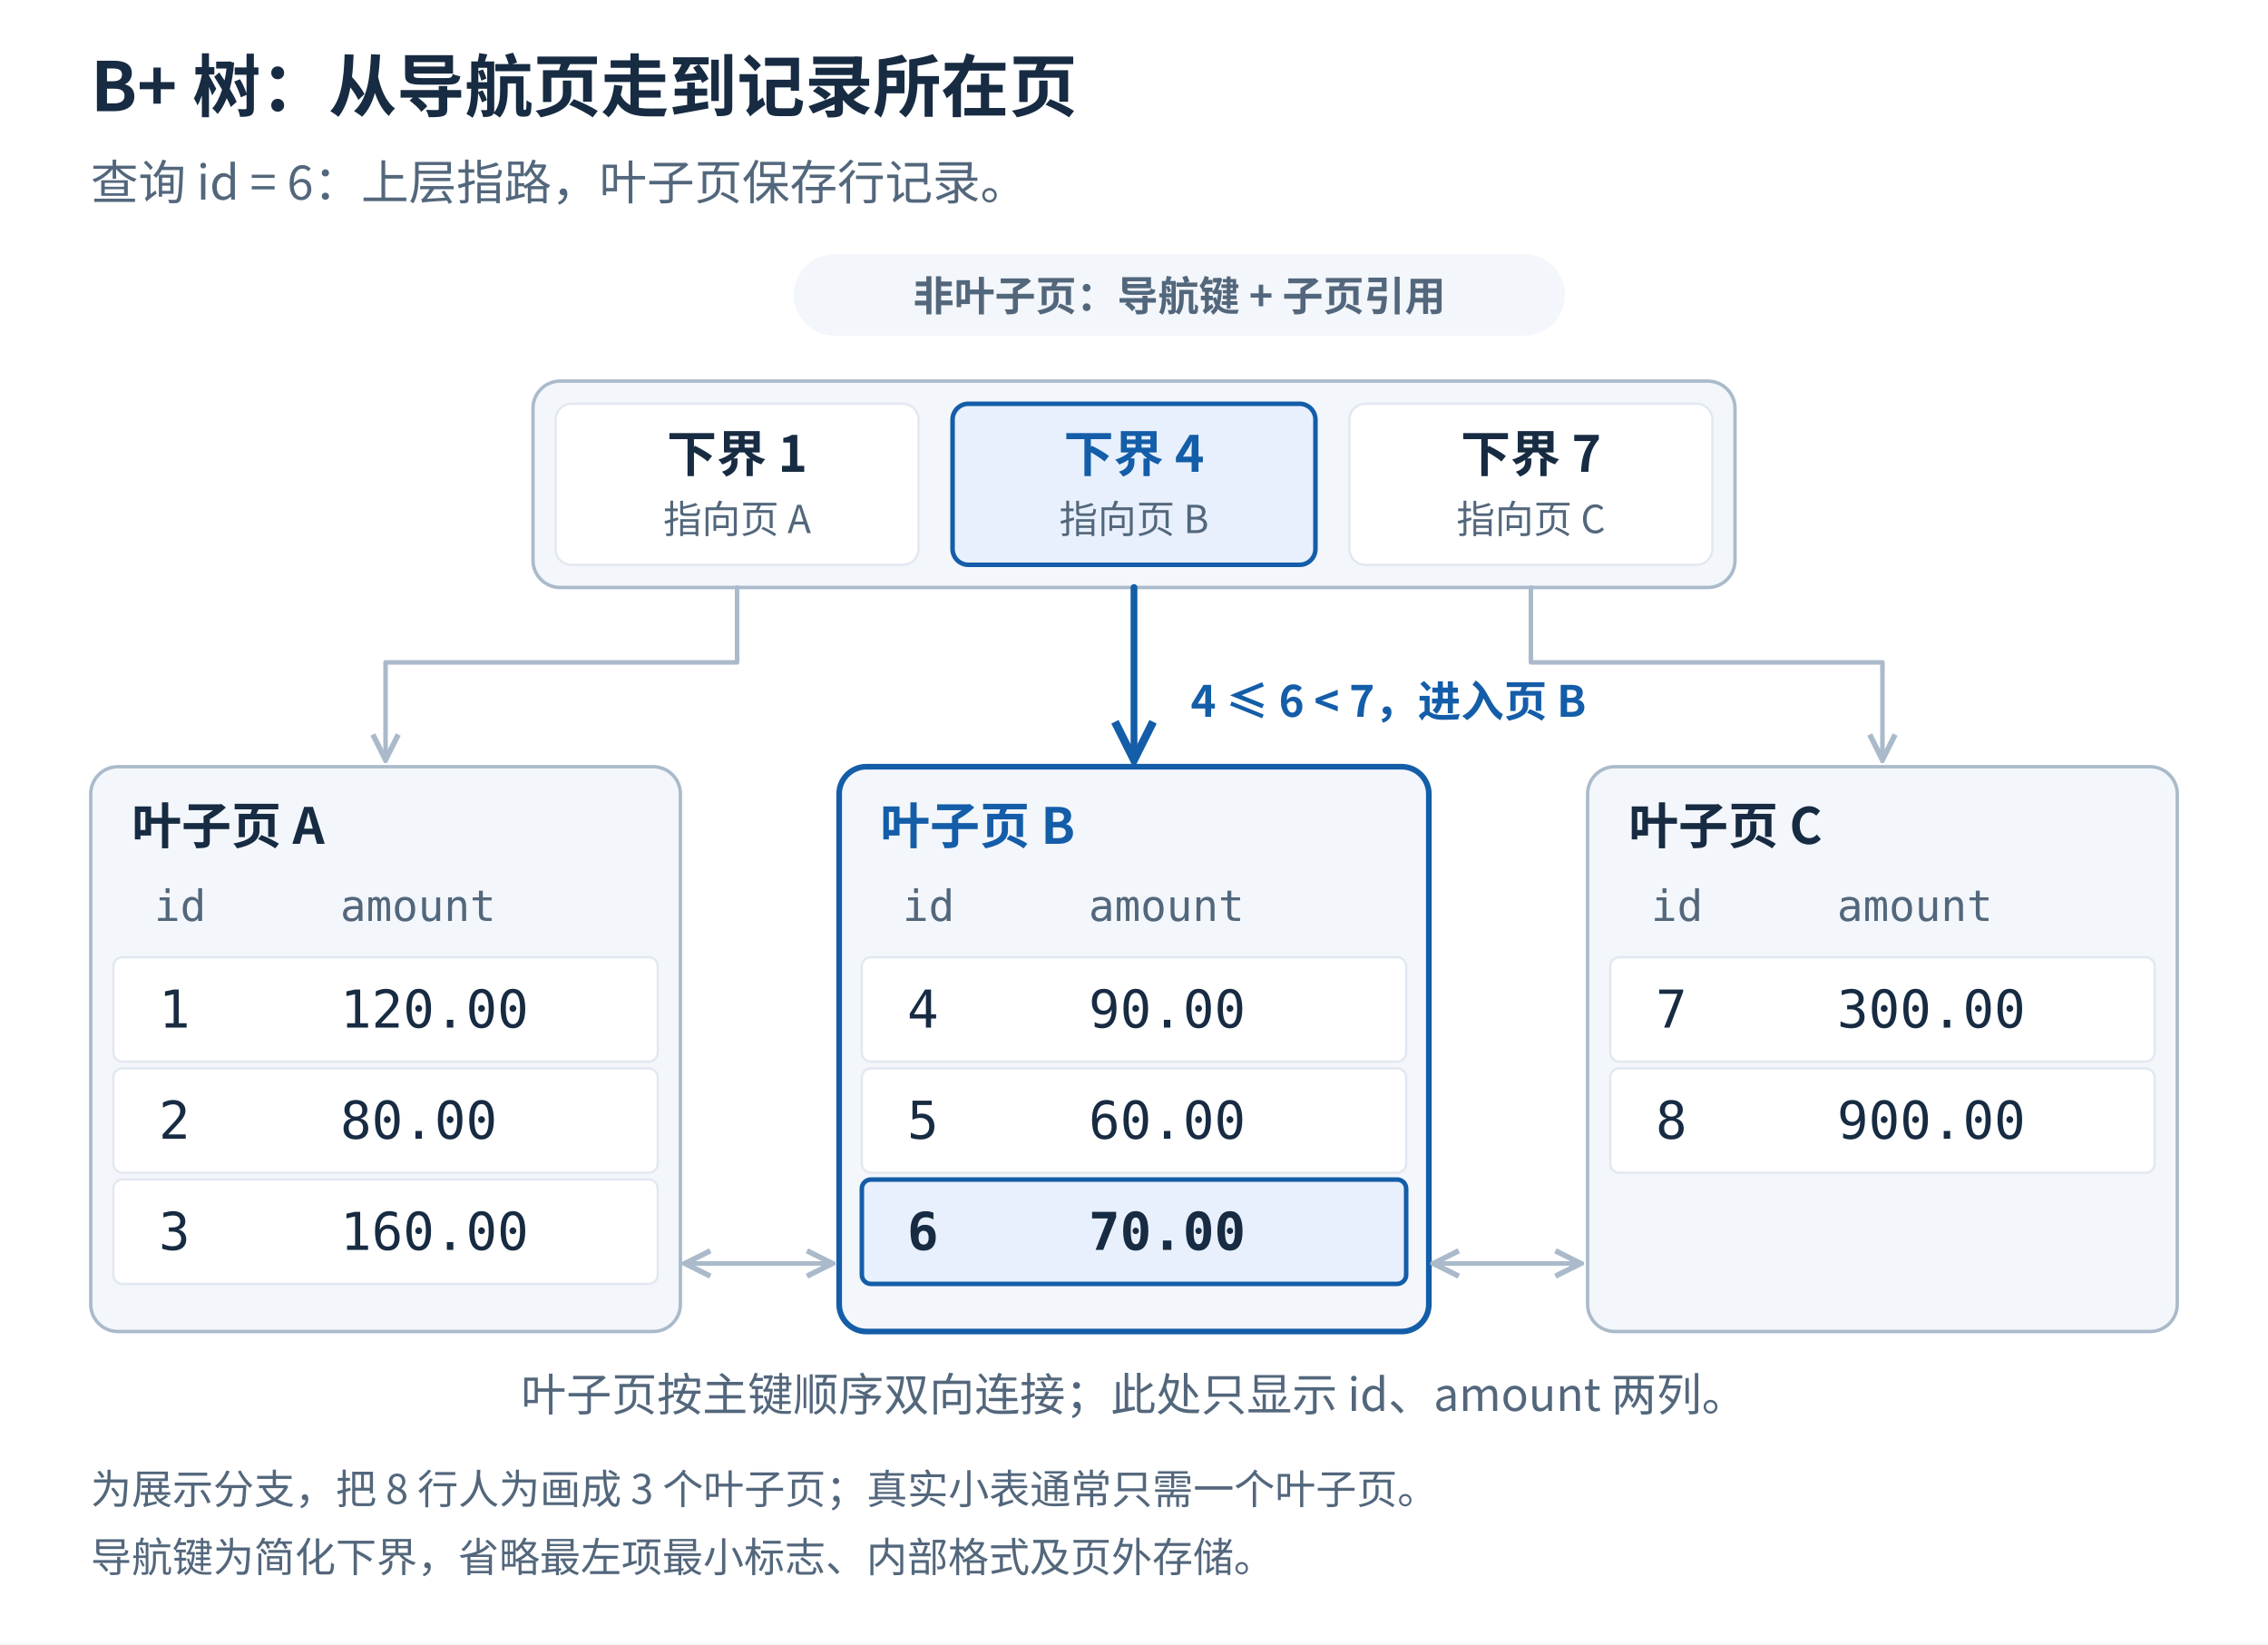
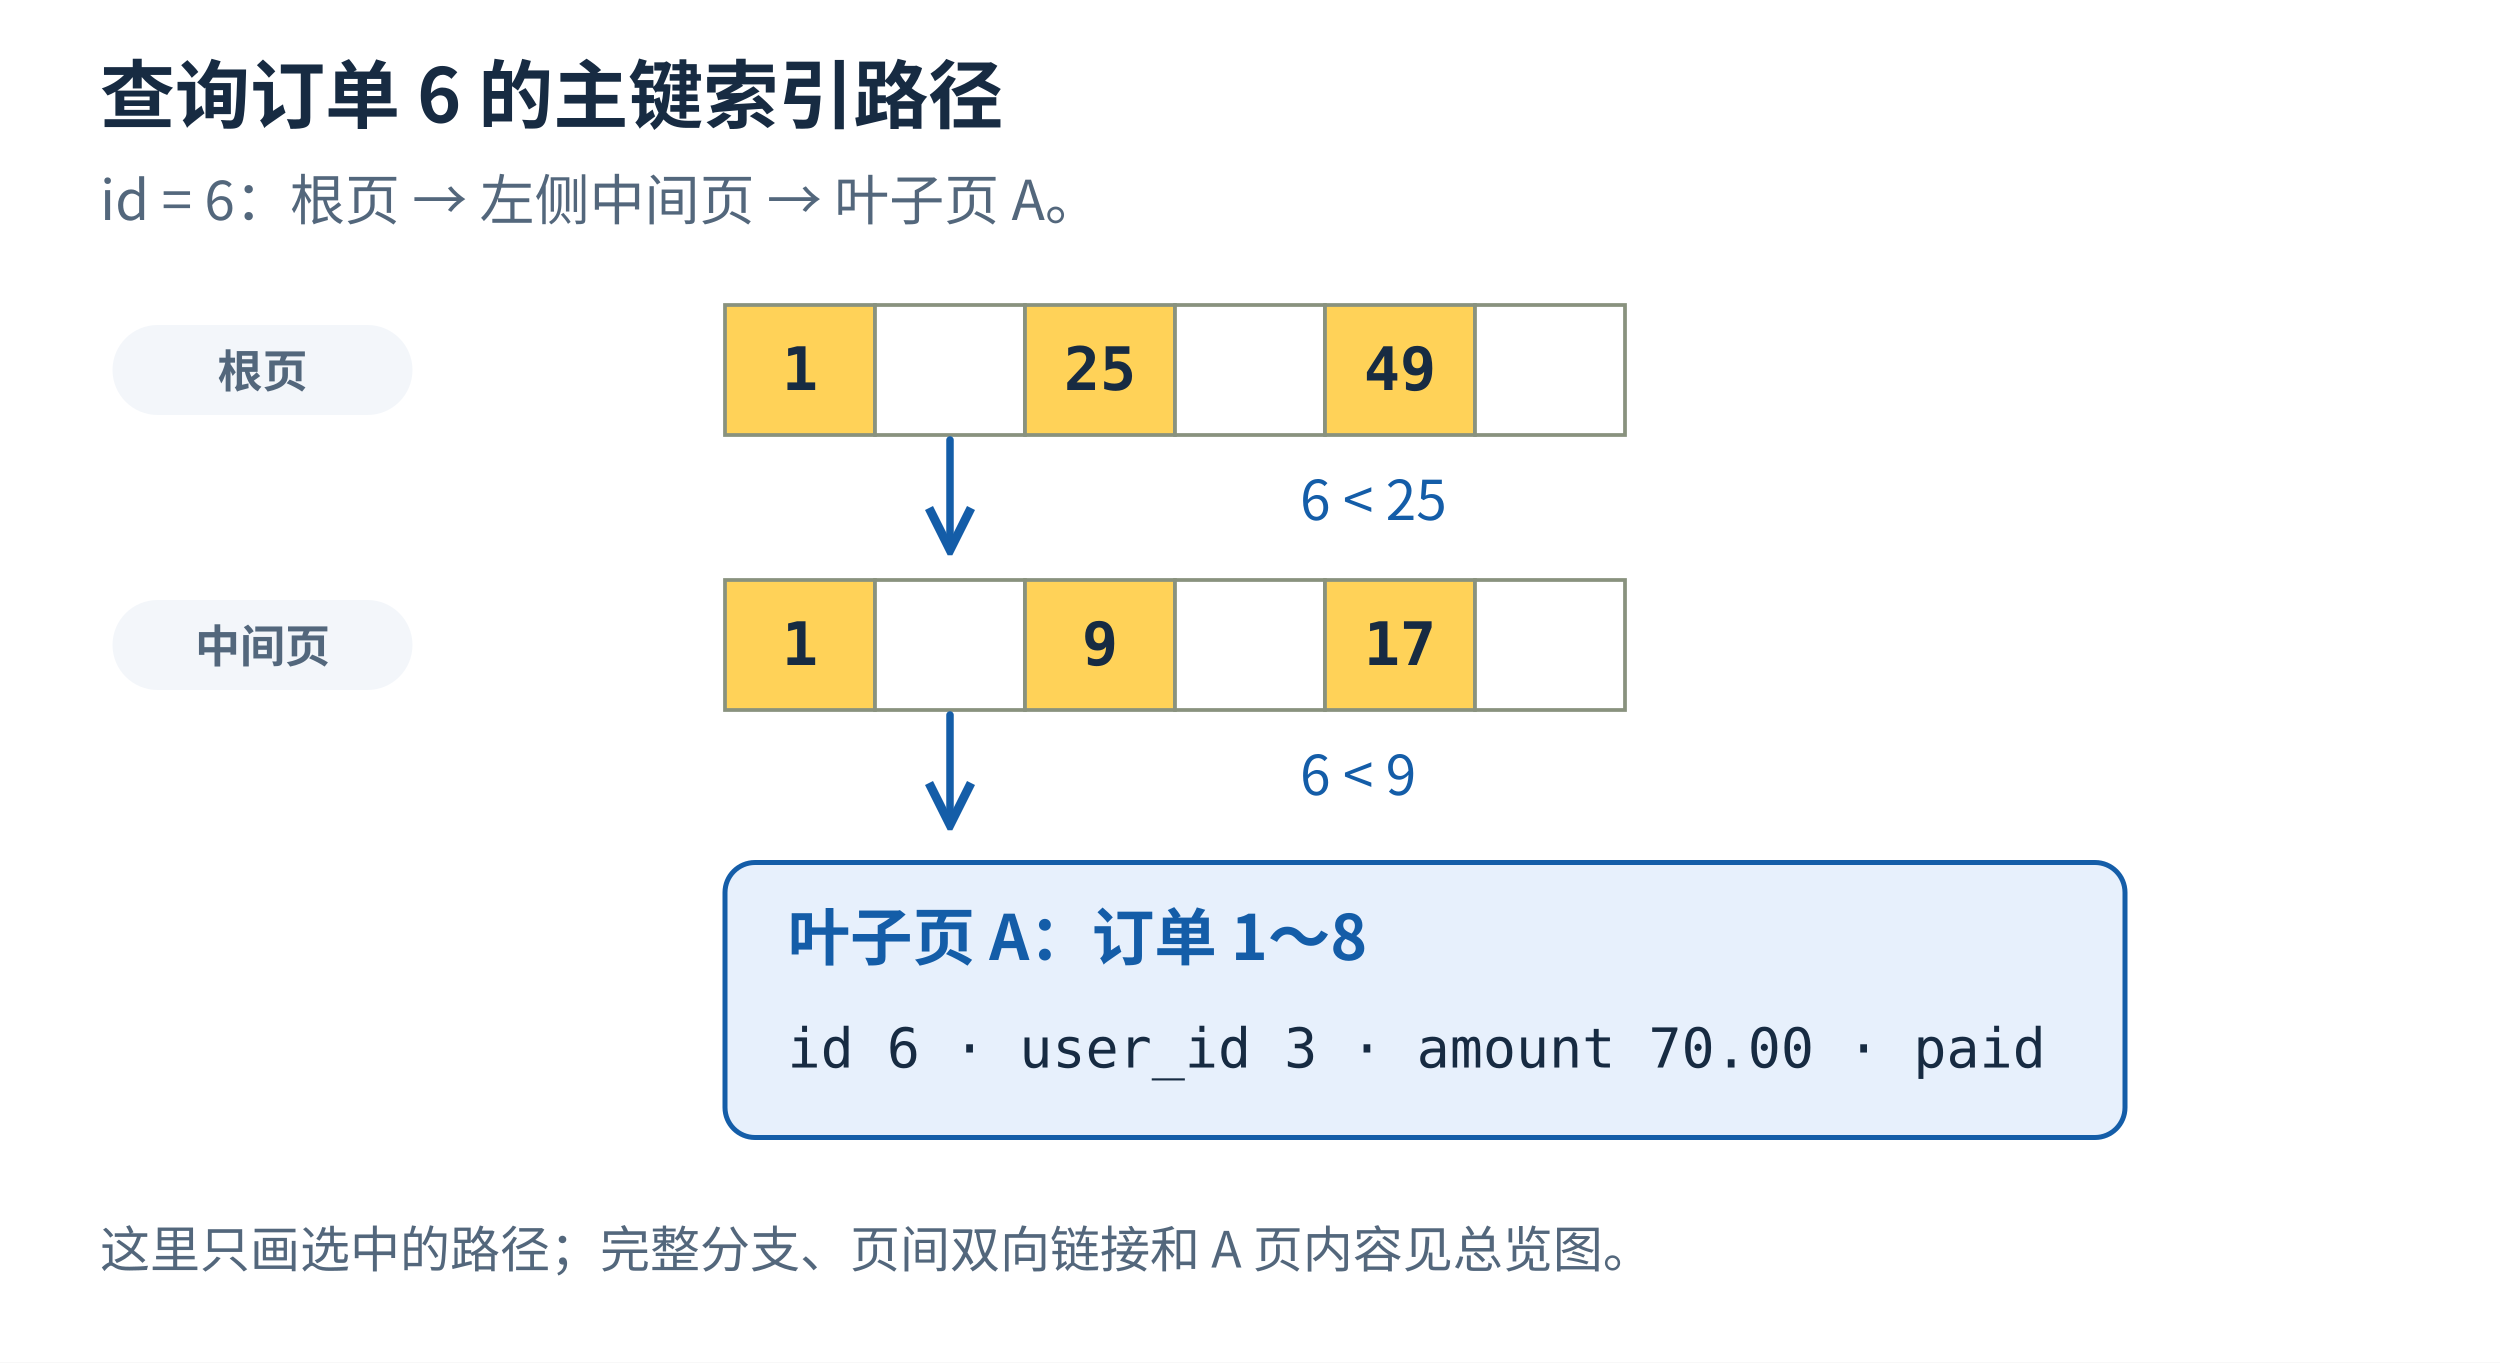
- <svg xmlns="http://www.w3.org/2000/svg" width="1000" height="725" viewBox="0 0 1000 725" role="img" aria-labelledby="title desc">
+ <svg xmlns="http://www.w3.org/2000/svg" width="1000" height="545" viewBox="0 0 1000 545" role="img" aria-labelledby="title desc">
  <defs>
    <marker id="arrow-line" viewBox="0 0 10 10" refX="9" refY="5" markerWidth="7" markerHeight="7" orient="auto-start-reverse">
      <path d="M 1 1 L 9 5 L 1 9" fill="none" stroke="#AABACA" stroke-width="1.7" />
    </marker>
    <marker id="arrow-blue" viewBox="0 0 10 10" refX="9" refY="5" markerWidth="7" markerHeight="7" orient="auto-start-reverse">
      <path d="M 1 1 L 9 5 L 1 9" fill="none" stroke="#145DA8" stroke-width="1.7" />
    </marker>
    <marker id="arrow-amber" viewBox="0 0 10 10" refX="9" refY="5" markerWidth="7" markerHeight="7" orient="auto-start-reverse">
      <path d="M 1 1 L 9 5 L 1 9" fill="none" stroke="#936000" stroke-width="1.7" />
    </marker>
    <marker id="arrow-red" viewBox="0 0 10 10" refX="9" refY="5" markerWidth="7" markerHeight="7" orient="auto-start-reverse">
      <path d="M 1 1 L 9 5 L 1 9" fill="none" stroke="#B13F28" stroke-width="1.7" />
    </marker>
    <marker id="arrow-black" viewBox="0 0 10 10" refX="9" refY="5" markerWidth="7" markerHeight="7" orient="auto-start-reverse">
      <path d="M 1 1 L 9 5 L 1 9" fill="none" stroke="#303C45" stroke-width="1.7" />
    </marker>
  </defs>
-   <rect x="0" y="0" width="1000" height="725" rx="0" fill="#FFFFFF" stroke="none" stroke-width="1.5" />
-   <text x="40" y="49" fill="#172B42" font-size="30" font-weight="700" text-anchor="start" font-family="PingFang SC, Microsoft YaHei, Noto Sans CJK SC, sans-serif">B+ 树：从导航页走到记录所在页</text>
-   <text x="40" y="88" fill="#53677C" font-size="21" font-weight="400" text-anchor="start" font-family="PingFang SC, Microsoft YaHei, Noto Sans CJK SC, sans-serif">查询 id = 6：上层指路，叶子页保存行记录。</text>
-   <rect x="350" y="112" width="340" height="36" rx="18" fill="#F3F6FA" stroke="none" stroke-width="1.5" />
-   <text x="520" y="137" fill="#53677C" font-size="18" font-weight="600" text-anchor="middle" font-family="PingFang SC, Microsoft YaHei, Noto Sans CJK SC, sans-serif">非叶子页：导航键 + 子页引用</text>
-   <rect x="235" y="168" width="530" height="91" rx="12" fill="#F3F6FA" stroke="#AABACA" stroke-width="1.5" />
-   <rect x="245" y="178" width="160" height="71" rx="7" fill="#FFFFFF" stroke="#E2E8F0" stroke-width="1" />
-   <text x="325" y="208" fill="#172B42" font-size="22" font-weight="600" text-anchor="middle" font-family="PingFang SC, Microsoft YaHei, Noto Sans CJK SC, sans-serif">下界 1</text>
-   <text x="325" y="235" fill="#53677C" font-size="17" font-weight="400" text-anchor="middle" font-family="PingFang SC, Microsoft YaHei, Noto Sans CJK SC, sans-serif">指向页 A</text>
-   <polyline points="325,259 325,292 170,292 170,335" fill="none" stroke="#AABACA" stroke-width="2" stroke-linecap="round" stroke-linejoin="round" marker-end="url(#arrow-line)" />
-   <rect x="40" y="338" width="260" height="249" rx="12" fill="#F3F6FA" stroke="#AABACA" stroke-width="1.5" />
-   <text x="58" y="372" fill="#172B42" font-size="22" font-weight="600" text-anchor="start" font-family="PingFang SC, Microsoft YaHei, Noto Sans CJK SC, sans-serif">叶子页 A</text>
-   <text x="68" y="406" fill="#53677C" font-size="19" font-weight="400" text-anchor="start" font-family="ui-monospace, SFMono-Regular, Consolas, monospace">id</text>
-   <text x="150" y="406" fill="#53677C" font-size="19" font-weight="400" text-anchor="start" font-family="ui-monospace, SFMono-Regular, Consolas, monospace">amount</text>
-   <rect x="50" y="422" width="240" height="46" rx="4" fill="#FFFFFF" stroke="#E2E8F0" stroke-width="1" />
-   <text x="70" y="453" fill="#172B42" font-size="23" font-weight="400" text-anchor="start" font-family="ui-monospace, SFMono-Regular, Consolas, monospace">1</text>
-   <text x="150" y="453" fill="#172B42" font-size="23" font-weight="400" text-anchor="start" font-family="ui-monospace, SFMono-Regular, Consolas, monospace">120.00</text>
-   <rect x="50" y="471" width="240" height="46" rx="4" fill="#FFFFFF" stroke="#E2E8F0" stroke-width="1" />
-   <text x="70" y="502" fill="#172B42" font-size="23" font-weight="400" text-anchor="start" font-family="ui-monospace, SFMono-Regular, Consolas, monospace">2</text>
-   <text x="150" y="502" fill="#172B42" font-size="23" font-weight="400" text-anchor="start" font-family="ui-monospace, SFMono-Regular, Consolas, monospace">80.00</text>
-   <rect x="50" y="520" width="240" height="46" rx="4" fill="#FFFFFF" stroke="#E2E8F0" stroke-width="1" />
-   <text x="70" y="551" fill="#172B42" font-size="23" font-weight="400" text-anchor="start" font-family="ui-monospace, SFMono-Regular, Consolas, monospace">3</text>
-   <text x="150" y="551" fill="#172B42" font-size="23" font-weight="400" text-anchor="start" font-family="ui-monospace, SFMono-Regular, Consolas, monospace">160.00</text>
-   <rect x="420" y="178" width="160" height="71" rx="7" fill="#E7F0FC" stroke="#145DA8" stroke-width="2" />
-   <text x="500" y="208" fill="#145DA8" font-size="22" font-weight="600" text-anchor="middle" font-family="PingFang SC, Microsoft YaHei, Noto Sans CJK SC, sans-serif">下界 4</text>
-   <text x="500" y="235" fill="#53677C" font-size="17" font-weight="400" text-anchor="middle" font-family="PingFang SC, Microsoft YaHei, Noto Sans CJK SC, sans-serif">指向页 B</text>
-   <polyline points="500,259 500,292 500,292 500,335" fill="none" stroke="#145DA8" stroke-width="3" stroke-linecap="round" stroke-linejoin="round" marker-end="url(#arrow-blue)" />
-   <rect x="370" y="338" width="260" height="249" rx="12" fill="#F3F6FA" stroke="#145DA8" stroke-width="2.5" />
-   <text x="388" y="372" fill="#145DA8" font-size="22" font-weight="600" text-anchor="start" font-family="PingFang SC, Microsoft YaHei, Noto Sans CJK SC, sans-serif">叶子页 B</text>
-   <text x="398" y="406" fill="#53677C" font-size="19" font-weight="400" text-anchor="start" font-family="ui-monospace, SFMono-Regular, Consolas, monospace">id</text>
-   <text x="480" y="406" fill="#53677C" font-size="19" font-weight="400" text-anchor="start" font-family="ui-monospace, SFMono-Regular, Consolas, monospace">amount</text>
-   <rect x="380" y="422" width="240" height="46" rx="4" fill="#FFFFFF" stroke="#E2E8F0" stroke-width="1" />
-   <text x="400" y="453" fill="#172B42" font-size="23" font-weight="400" text-anchor="start" font-family="ui-monospace, SFMono-Regular, Consolas, monospace">4</text>
-   <text x="480" y="453" fill="#172B42" font-size="23" font-weight="400" text-anchor="start" font-family="ui-monospace, SFMono-Regular, Consolas, monospace">90.00</text>
-   <rect x="380" y="471" width="240" height="46" rx="4" fill="#FFFFFF" stroke="#E2E8F0" stroke-width="1" />
-   <text x="400" y="502" fill="#172B42" font-size="23" font-weight="400" text-anchor="start" font-family="ui-monospace, SFMono-Regular, Consolas, monospace">5</text>
-   <text x="480" y="502" fill="#172B42" font-size="23" font-weight="400" text-anchor="start" font-family="ui-monospace, SFMono-Regular, Consolas, monospace">60.00</text>
-   <rect x="380" y="520" width="240" height="46" rx="4" fill="#E7F0FC" stroke="#145DA8" stroke-width="2" />
-   <text x="400" y="551" fill="#172B42" font-size="23" font-weight="700" text-anchor="start" font-family="ui-monospace, SFMono-Regular, Consolas, monospace">6</text>
-   <text x="480" y="551" fill="#172B42" font-size="23" font-weight="600" text-anchor="start" font-family="ui-monospace, SFMono-Regular, Consolas, monospace">70.00</text>
-   <rect x="595" y="178" width="160" height="71" rx="7" fill="#FFFFFF" stroke="#E2E8F0" stroke-width="1" />
-   <text x="675" y="208" fill="#172B42" font-size="22" font-weight="600" text-anchor="middle" font-family="PingFang SC, Microsoft YaHei, Noto Sans CJK SC, sans-serif">下界 7</text>
-   <text x="675" y="235" fill="#53677C" font-size="17" font-weight="400" text-anchor="middle" font-family="PingFang SC, Microsoft YaHei, Noto Sans CJK SC, sans-serif">指向页 C</text>
-   <polyline points="675,259 675,292 830,292 830,335" fill="none" stroke="#AABACA" stroke-width="2" stroke-linecap="round" stroke-linejoin="round" marker-end="url(#arrow-line)" />
-   <rect x="700" y="338" width="260" height="249" rx="12" fill="#F3F6FA" stroke="#AABACA" stroke-width="1.5" />
-   <text x="718" y="372" fill="#172B42" font-size="22" font-weight="600" text-anchor="start" font-family="PingFang SC, Microsoft YaHei, Noto Sans CJK SC, sans-serif">叶子页 C</text>
-   <text x="728" y="406" fill="#53677C" font-size="19" font-weight="400" text-anchor="start" font-family="ui-monospace, SFMono-Regular, Consolas, monospace">id</text>
-   <text x="810" y="406" fill="#53677C" font-size="19" font-weight="400" text-anchor="start" font-family="ui-monospace, SFMono-Regular, Consolas, monospace">amount</text>
-   <rect x="710" y="422" width="240" height="46" rx="4" fill="#FFFFFF" stroke="#E2E8F0" stroke-width="1" />
-   <text x="730" y="453" fill="#172B42" font-size="23" font-weight="400" text-anchor="start" font-family="ui-monospace, SFMono-Regular, Consolas, monospace">7</text>
-   <text x="810" y="453" fill="#172B42" font-size="23" font-weight="400" text-anchor="start" font-family="ui-monospace, SFMono-Regular, Consolas, monospace">300.00</text>
-   <rect x="710" y="471" width="240" height="46" rx="4" fill="#FFFFFF" stroke="#E2E8F0" stroke-width="1" />
-   <text x="730" y="502" fill="#172B42" font-size="23" font-weight="400" text-anchor="start" font-family="ui-monospace, SFMono-Regular, Consolas, monospace">8</text>
-   <text x="810" y="502" fill="#172B42" font-size="23" font-weight="400" text-anchor="start" font-family="ui-monospace, SFMono-Regular, Consolas, monospace">900.00</text>
-   <text x="525" y="316" fill="#145DA8" font-size="19" font-weight="600" text-anchor="start" font-family="PingFang SC, Microsoft YaHei, Noto Sans CJK SC, sans-serif">4 ≤ 6 &lt; 7，进入页 B</text>
-   <polyline points="302,557 367,557" fill="none" stroke="#AABACA" stroke-width="2" stroke-linecap="round" stroke-linejoin="round" marker-end="url(#arrow-line)" marker-start="url(#arrow-line)" />
-   <polyline points="632,557 697,557" fill="none" stroke="#AABACA" stroke-width="2" stroke-linecap="round" stroke-linejoin="round" marker-end="url(#arrow-line)" marker-start="url(#arrow-line)" />
-   <text x="500" y="622" fill="#53677C" font-size="20" font-weight="400" text-anchor="middle" font-family="PingFang SC, Microsoft YaHei, Noto Sans CJK SC, sans-serif">叶子页按主键顺序双向连接；此处只显示 id、amount 两列。</text>
-   <text x="40" y="663" fill="#53677C" font-size="18" font-weight="400" text-anchor="start" font-family="PingFang SC, Microsoft YaHei, Noto Sans CJK SC, sans-serif">为展示分支，把 8 行人为画成 3 个叶子页；真实小表通常只需一个叶子页。</text>
-   <text x="40" y="693" fill="#53677C" font-size="18" font-weight="400" text-anchor="start" font-family="PingFang SC, Microsoft YaHei, Noto Sans CJK SC, sans-serif">导航键为简化下界，省略最左项最小标志、内部格式及页外存储。</text>
+   <rect x="0" y="0" width="1000" height="545" rx="0" fill="#FFFFFF" stroke="none" stroke-width="1.5" />
+   <text x="40" y="49" fill="#172B42" font-size="30" font-weight="700" text-anchor="start" font-family="PingFang SC, Microsoft YaHei, Noto Sans CJK SC, sans-serif">查询订单 6 的主键索引路径</text>
+   <text x="40" y="88" fill="#53677C" font-size="22" font-weight="400" text-anchor="start" font-family="PingFang SC, Microsoft YaHei, Noto Sans CJK SC, sans-serif">id = 6：根页 → 左侧中间页 → 叶子页 A。</text>
+   <rect x="45" y="130" width="120" height="36" rx="18" fill="#F3F6FA" stroke="none" stroke-width="1.5" />
+   <text x="105" y="155" fill="#53677C" font-size="18" font-weight="600" text-anchor="middle" font-family="PingFang SC, Microsoft YaHei, Noto Sans CJK SC, sans-serif">根页</text>
+   <rect x="290" y="122" width="60" height="52" rx="0" fill="#FFD258" stroke="#89927E" stroke-width="1.5" />
+   <rect x="350" y="122" width="60" height="52" rx="0" fill="#FFFFFF" stroke="#89927E" stroke-width="1.5" />
+   <text x="320" y="156" fill="#172B42" font-size="24" font-weight="600" text-anchor="middle" font-family="ui-monospace, SFMono-Regular, Consolas, monospace">1</text>
+   <rect x="410" y="122" width="60" height="52" rx="0" fill="#FFD258" stroke="#89927E" stroke-width="1.5" />
+   <rect x="470" y="122" width="60" height="52" rx="0" fill="#FFFFFF" stroke="#89927E" stroke-width="1.5" />
+   <text x="440" y="156" fill="#172B42" font-size="24" font-weight="600" text-anchor="middle" font-family="ui-monospace, SFMono-Regular, Consolas, monospace">25</text>
+   <rect x="530" y="122" width="60" height="52" rx="0" fill="#FFD258" stroke="#89927E" stroke-width="1.5" />
+   <rect x="590" y="122" width="60" height="52" rx="0" fill="#FFFFFF" stroke="#89927E" stroke-width="1.5" />
+   <text x="560" y="156" fill="#172B42" font-size="24" font-weight="600" text-anchor="middle" font-family="ui-monospace, SFMono-Regular, Consolas, monospace">49</text>
+   <polyline points="380,176 380,220" fill="none" stroke="#145DA8" stroke-width="3" stroke-linecap="round" stroke-linejoin="round" marker-end="url(#arrow-blue)" />
+   <text x="520" y="208" fill="#145DA8" font-size="22" font-weight="400" text-anchor="start" font-family="PingFang SC, Microsoft YaHei, Noto Sans CJK SC, sans-serif">6 &lt; 25</text>
+   <rect x="45" y="240" width="120" height="36" rx="18" fill="#F3F6FA" stroke="none" stroke-width="1.5" />
+   <text x="105" y="265" fill="#53677C" font-size="18" font-weight="600" text-anchor="middle" font-family="PingFang SC, Microsoft YaHei, Noto Sans CJK SC, sans-serif">中间页</text>
+   <rect x="290" y="232" width="60" height="52" rx="0" fill="#FFD258" stroke="#89927E" stroke-width="1.5" />
+   <rect x="350" y="232" width="60" height="52" rx="0" fill="#FFFFFF" stroke="#89927E" stroke-width="1.5" />
+   <text x="320" y="266" fill="#172B42" font-size="24" font-weight="600" text-anchor="middle" font-family="ui-monospace, SFMono-Regular, Consolas, monospace">1</text>
+   <rect x="410" y="232" width="60" height="52" rx="0" fill="#FFD258" stroke="#89927E" stroke-width="1.5" />
+   <rect x="470" y="232" width="60" height="52" rx="0" fill="#FFFFFF" stroke="#89927E" stroke-width="1.5" />
+   <text x="440" y="266" fill="#172B42" font-size="24" font-weight="600" text-anchor="middle" font-family="ui-monospace, SFMono-Regular, Consolas, monospace">9</text>
+   <rect x="530" y="232" width="60" height="52" rx="0" fill="#FFD258" stroke="#89927E" stroke-width="1.5" />
+   <rect x="590" y="232" width="60" height="52" rx="0" fill="#FFFFFF" stroke="#89927E" stroke-width="1.5" />
+   <text x="560" y="266" fill="#172B42" font-size="24" font-weight="600" text-anchor="middle" font-family="ui-monospace, SFMono-Regular, Consolas, monospace">17</text>
+   <polyline points="380,286 380,330" fill="none" stroke="#145DA8" stroke-width="3" stroke-linecap="round" stroke-linejoin="round" marker-end="url(#arrow-blue)" />
+   <text x="520" y="318" fill="#145DA8" font-size="22" font-weight="400" text-anchor="start" font-family="PingFang SC, Microsoft YaHei, Noto Sans CJK SC, sans-serif">6 &lt; 9</text>
+   <rect x="290" y="345" width="560" height="110" rx="12" fill="#E7F0FC" stroke="#145DA8" stroke-width="2" />
+   <text x="315" y="384" fill="#145DA8" font-size="25" font-weight="700" text-anchor="start" font-family="PingFang SC, Microsoft YaHei, Noto Sans CJK SC, sans-serif">叶子页 A：订单 1～8</text>
+   <text x="315" y="427" fill="#172B42" font-size="22" font-weight="400" text-anchor="start" font-family="ui-monospace, SFMono-Regular, Consolas, monospace">id 6  ·  user_id 3  ·  amount 70.00  ·  paid</text>
+   <text x="40" y="507" fill="#53677C" font-size="20" font-weight="400" text-anchor="start" font-family="PingFang SC, Microsoft YaHei, Noto Sans CJK SC, sans-serif">这里只画选中的路径；完整分支、页间双向链接和 A 页内容见总览图。</text>
</svg>
